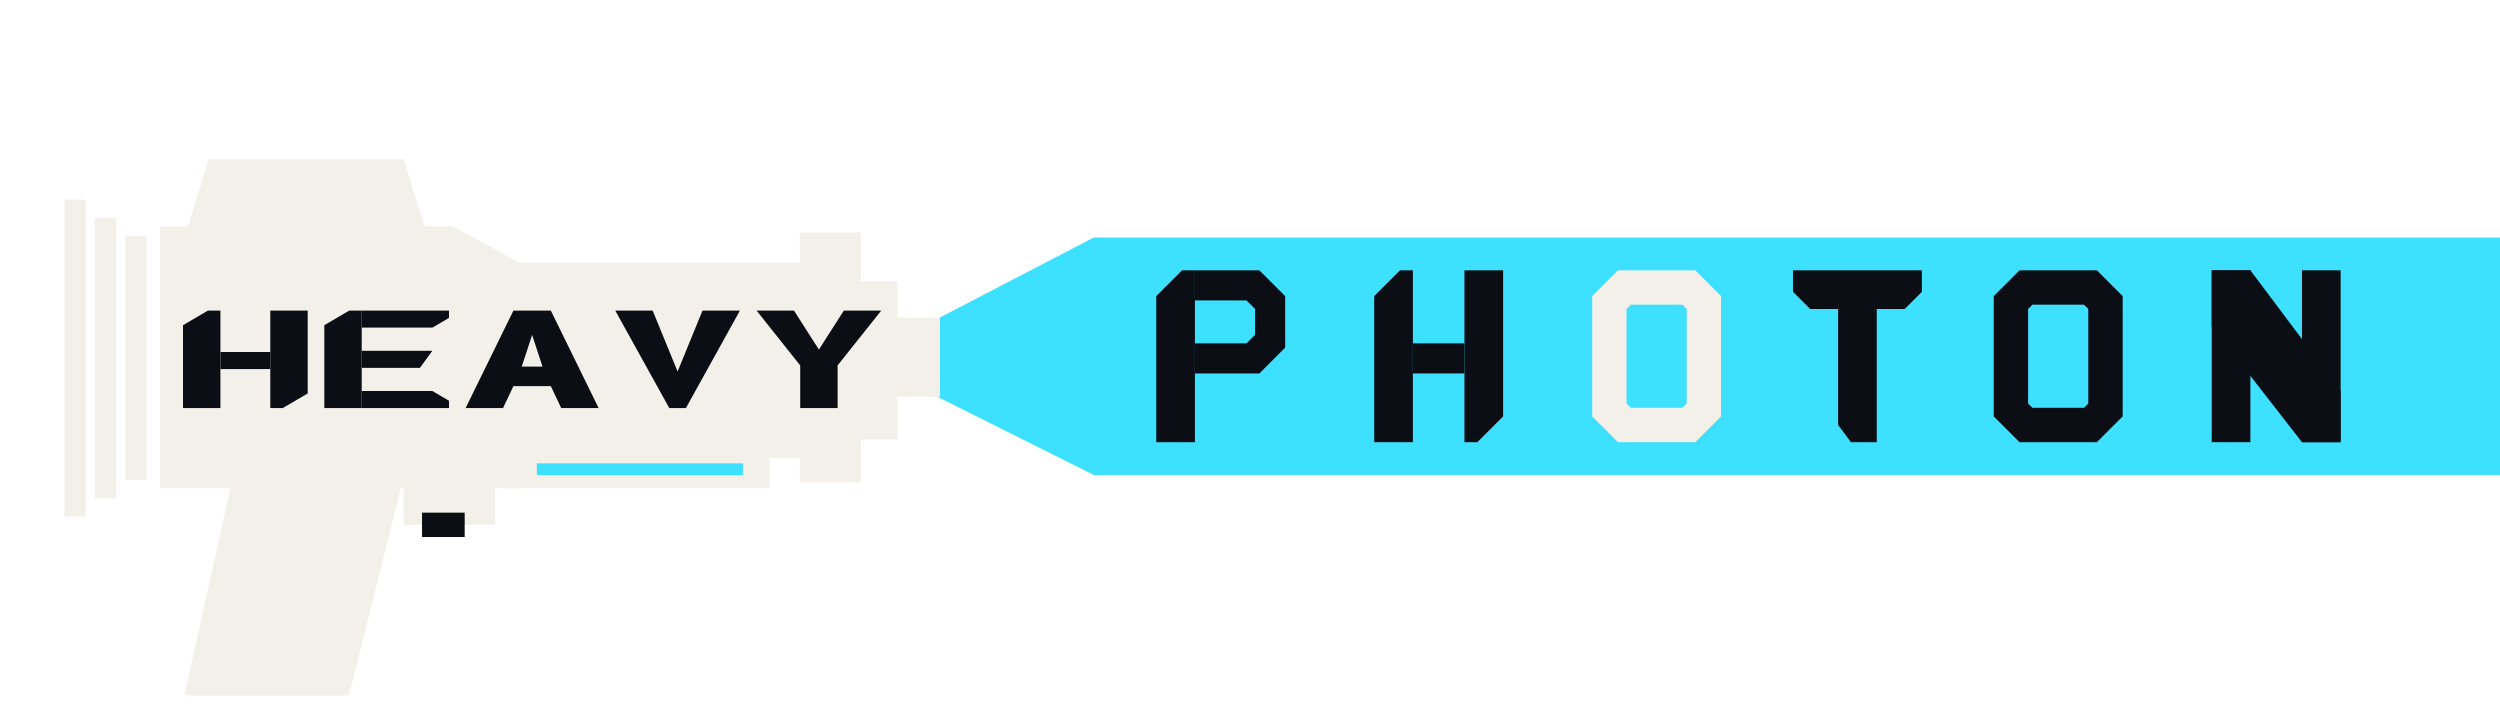
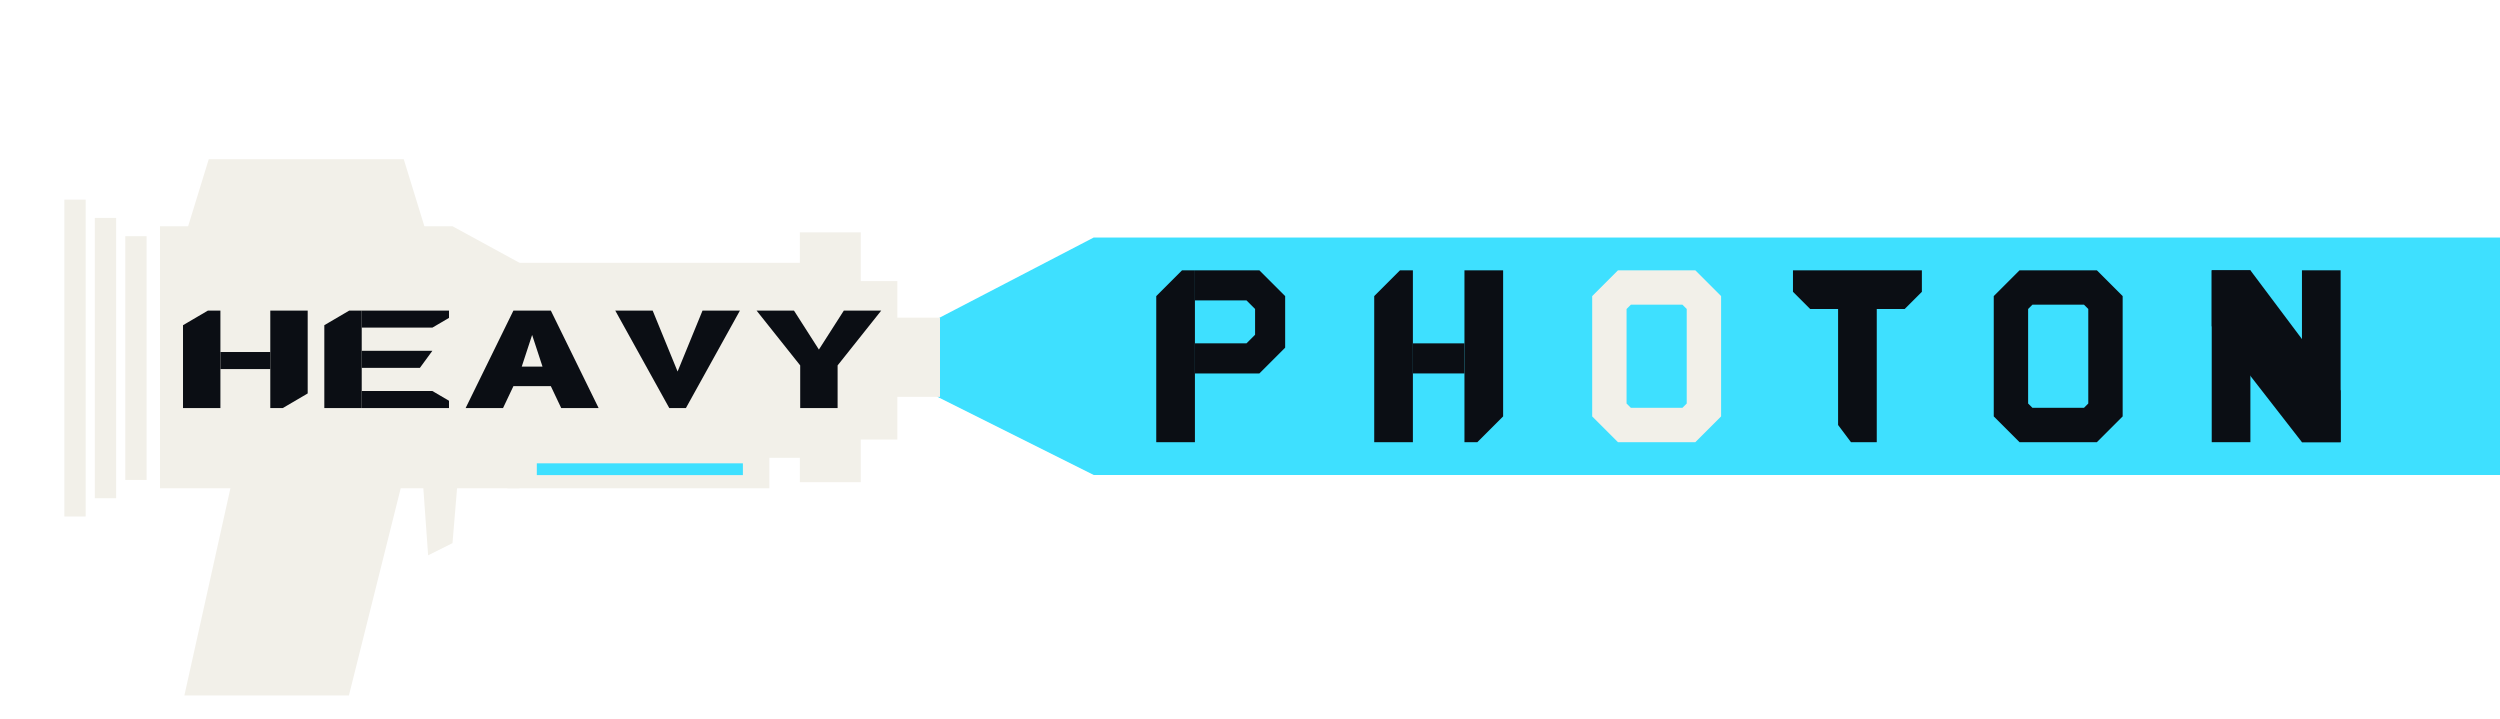
<svg xmlns="http://www.w3.org/2000/svg" viewBox="0 0 1600 460" width="1600" height="460" version="1.1" id="svg45">
  <defs id="defs45" />
  <rect width="1600" height="460" fill="#0b0e14" id="rect1" x="0" y="0" style="display:none" />
  <g id="beam">
    <path fill="#3EE0FF" d="M600,204 L700,152 L1600,152 L1600,304 L700,304 L600,254 Z" id="path1" />
  </g>
  <g id="word-photon" transform="translate(740 173) scale(1.375)">
    <g id="photon-p0" transform="translate(0.0 0)">
      <g fill="#063c50" transform="translate(5.090909,5.818182)" id="g2" style="display:none">
        <path fill-rule="evenodd" d="M 18,0 H 48 L 60,12 V 36 L 48,48 H 18 V 34 h 24 l 4,-4 V 18 L 42,14 H 18 Z" id="path2" />
        <polygon points="12,0 18,0 18,80 0,80 0,12 " id="polygon2" />
      </g>
      <g fill="#b9f4ff" transform="translate(-2.181818,-2.181818)" id="g3" style="display:none">
        <path fill-rule="evenodd" d="M 18,0 H 48 L 60,12 V 36 L 48,48 H 18 V 34 h 24 l 4,-4 V 18 L 42,14 H 18 Z" id="path3" />
        <polygon points="18,80 0,80 0,12 12,0 18,0 " id="polygon3" />
      </g>
      <g fill="#0B0E14" id="g4">
        <path fill-rule="evenodd" transform="translate(0 0)" d="M18,0 L48,0 L60,12 L60,36 L48,48 L18,48 L18,34 L42,34 L46,30 L46,18 L42,14 L18,14 Z" id="path4" />
        <polygon points="0,12 12,0 18,0 18,80 0,80" id="polygon4" />
      </g>
    </g>
    <g id="photon-h1" transform="translate(101.4545 0)">
      <g fill="#063c50" transform="translate(5.090909,5.818182)" id="g6" style="display:none">
        <rect x="18" y="34" width="24" height="14" id="rect4" />
        <polygon points="18,0 18,80 0,80 0,12 12,0 " id="polygon5" />
        <polygon points="60,68 48,80 42,80 42,0 60,0 " id="polygon6" />
      </g>
      <g fill="#b9f4ff" transform="translate(-2.181818,-2.181818)" id="g8" style="display:none">
        <rect x="18" y="34" width="24" height="14" id="rect6" />
        <polygon points="12,0 18,0 18,80 0,80 0,12 " id="polygon7" />
        <polygon points="60,0 60,68 48,80 42,80 42,0 " id="polygon8" />
      </g>
      <g fill="#0b0e14" id="g10" style="display:inline">
        <rect x="18" y="34" width="24" height="14" id="rect8" />
        <polygon points="0,12 12,0 18,0 18,80 0,80 " id="polygon9" />
        <polygon points="42,0 60,0 60,68 48,80 42,80 " id="polygon10" />
      </g>
    </g>
    <g id="photon-o2" transform="translate(202.9091 0)">
      <g fill="#063c50" transform="translate(5.090909,5.818182)" id="g11" style="display:none">
        <path fill-rule="evenodd" d="M 12,0 H 48 L 60,12 V 68 L 48,80 H 12 L 0,68 V 12 Z m 6,16 h 24 l 2,2 v 44 l -2,2 H 18 L 16,62 V 18 Z" id="path10" />
      </g>
      <g fill="#b9f4ff" transform="translate(-2.181818,-2.181818)" id="g12" style="display:none">
        <path fill-rule="evenodd" d="M 12,0 H 48 L 60,12 V 68 L 48,80 H 12 L 0,68 V 12 Z m 6,16 h 24 l 2,2 v 44 l -2,2 H 18 L 16,62 V 18 Z" id="path11" />
      </g>
      <g fill="#f2f0e9" id="g13" style="display:inline">
        <path fill-rule="evenodd" d="M 12,0 H 48 L 60,12 V 68 L 48,80 H 12 L 0,68 V 12 Z m 6,16 h 24 l 2,2 v 44 l -2,2 H 18 L 16,62 V 18 Z" id="path12" />
      </g>
    </g>
    <g id="photon-t3" transform="translate(296.3636 0)">
      <g fill="#063c50" transform="translate(5.090909,5.818182)" id="g14" style="display:none">
        <polygon points="60,10 52,18 8,18 0,10 0,0 60,0 " id="polygon13" />
        <polygon points="39,80 27,80 21,72 21,14 39,14 " id="polygon14" />
      </g>
      <g fill="#b9f4ff" transform="translate(-2.181818,-2.181818)" id="g16" style="display:none">
        <polygon points="52,18 8,18 0,10 0,0 60,0 60,10 " id="polygon15" />
        <polygon points="27,80 21,72 21,14 39,14 39,80 " id="polygon16" />
      </g>
      <g fill="#0b0e14" id="g18" style="display:inline">
        <polygon points="8,18 0,10 0,0 60,0 60,10 52,18 " id="polygon17" />
        <polygon points="21,72 21,14 39,14 39,80 27,80 " id="polygon18" />
      </g>
    </g>
    <g id="photon-o4" transform="translate(389.8182 0)">
      <g fill="#063c50" transform="translate(5.090909,5.818182)" id="g19" style="display:none">
        <path fill-rule="evenodd" d="M 12,0 H 48 L 60,12 V 68 L 48,80 H 12 L 0,68 V 12 Z m 6,16 h 24 l 2,2 v 44 l -2,2 H 18 L 16,62 V 18 Z" id="path18" />
      </g>
      <g fill="#b9f4ff" transform="translate(-2.181818,-2.181818)" id="g20" style="display:none">
        <path fill-rule="evenodd" d="M 12,0 H 48 L 60,12 V 68 L 48,80 H 12 L 0,68 V 12 Z m 6,16 h 24 l 2,2 v 44 l -2,2 H 18 L 16,62 V 18 Z" id="path19" />
      </g>
      <g fill="#0b0e14" id="g21" style="display:inline">
        <path fill-rule="evenodd" d="M 12,0 H 48 L 60,12 V 68 L 48,80 H 12 L 0,68 V 12 Z m 6,16 h 24 l 2,2 v 44 l -2,2 H 18 L 16,62 V 18 Z" id="path20" />
      </g>
    </g>
    <g id="photon-n5" transform="translate(491.2727 0)">
      <g fill="#063c50" transform="translate(5.090909,5.818182)" id="g22" style="display:none">
        <rect x="0" y="0" width="18" height="80" id="rect21" />
        <rect x="42" y="0" width="18" height="80" id="rect22" />
        <polygon points="60,56 60,80 42,80 0,26 0,0 18,0 " id="polygon22" />
      </g>
      <g fill="#b9f4ff" transform="translate(-2.181818,-2.181818)" id="g24" style="display:none">
        <rect x="0" y="0" width="18" height="80" id="rect23" />
        <rect x="42" y="0" width="18" height="80" id="rect24" />
        <polygon points="60,56 60,80 42,80 0,26 0,0 18,0 " id="polygon24" />
      </g>
      <g fill="#0b0e14" id="g26" style="display:inline">
        <rect x="0" y="0" width="18" height="80" id="rect25" />
        <rect x="42" y="0" width="18" height="80" id="rect26" />
        <polygon points="60,80 42,80 0,26 0,0 18,0 60,56 " id="polygon26" />
      </g>
    </g>
  </g>
  <g id="gun" transform="translate(40 20) scale(1.95)">
    <g id="grip">
      <g fill="#F2F0E9" id="g30">
        <path d="M56,146 L112,146 L94,218 L40,218 Z" id="path29" />
      </g>
    </g>
    <g id="body">
      <g fill="#F2F0E9" id="g31">
        <path d="M32,64 L128,64 L150,76 L150,150 L32,150 Z" id="path30" />
      </g>
    </g>
    <g id="sight">
      <g fill="#F2F0E9" id="g33">
        <path d="M48,42 L112,42 L120,68 L40,68 Z" id="path32" />
      </g>
    </g>
    <g id="trigger">
      <g fill="#F2F0E9" id="g34">
-         <rect x="112" y="146" width="30" height="16" id="rect33" />
+         <path d="M118,144 L130,144 L128,168 L120,172 Z" id="rect33" />
      </g>
-       <rect x="118" y="158" width="14" height="8" fill="#0B0E14" id="rect34" />
    </g>
    <g id="barrel">
      <g fill="#F2F0E9" id="g35">
        <path d="M146,76 L246,76 L246,140 L146,140 Z" id="path34" />
      </g>
    </g>
    <g id="muzzle">
      <g fill="#F2F0E9" id="g36">
        <path d="M242,66 L262,66 L262,82 L274,82 L274,134 L262,134 L262,148 L242,148 Z" id="path35" />
      </g>
    </g>
    <g id="tip">
      <g fill="#F2F0E9" id="g37">
        <rect x="270" y="94" width="18" height="26" id="rect36" />
      </g>
    </g>
  </g>
  <g id="shelf" transform="matrix(1.95,0,0,1.95,40,20)">
    <g fill="#F2F0E9" id="g32">
      <path d="M146,128 L232,128 L232,150 L146,150 Z" id="path31" />
    </g>
    <rect x="155.674" y="141.81" width="67.632" height="3.863" fill="#3ee0ff" id="rect32" style="stroke-width:0.586" />
  </g>
  <g id="fin-1" transform="matrix(1.95,0,0,1.95,37.28036,-0.9412393)">
    <g fill="#f2f0e9" id="g27">
      <rect x="2" y="66" width="7" height="104" id="rect27" />
    </g>
  </g>
  <g id="fin-2" transform="matrix(1.95,0,0,1.95,37.28036,-0.9412393)">
    <g fill="#f2f0e9" id="g28">
      <rect x="12" y="72" width="7" height="92" id="rect28" />
    </g>
  </g>
  <g id="fin-3" transform="matrix(1.95,0,0,1.95,37.28036,-0.9412393)">
    <g fill="#f2f0e9" id="g29">
      <rect x="22" y="78" width="7" height="80" id="rect29" />
    </g>
  </g>
  <g id="word-heavy" fill="#0b0e14" transform="matrix(1.329981,0,0,0.78,117.1231,198.7644)">
    <g id="heavy-h0">
      <g id="g38">
        <rect x="18" y="34" width="24" height="14" id="rect37" />
        <polygon points="18,80 0,80 0,12 12,0 18,0 " id="polygon37" />
        <polygon points="48,80 42,80 42,0 60,0 60,68 " id="polygon38" />
      </g>
    </g>
    <g id="heavy-e1" transform="translate(68)">
      <g id="g42">
        <polygon points="18,80 0,80 0,12 12,0 18,0 " id="polygon39" />
        <polygon points="52,14 18,14 18,0 60,0 60,6 " id="polygon40" />
        <polygon points="18,47 18,33 52,33 46,47 " id="polygon41" />
        <polygon points="60,80 18,80 18,66 52,66 60,74 " id="polygon42" />
      </g>
    </g>
    <g id="heavy-a2" transform="translate(136)">
      <g id="g43">
        <path fill-rule="evenodd" d="M 23,0 H 41 L 64,80 H 46 L 41,62 H 23 L 18,80 H 0 Z m 9,20 5,26 H 27 Z" id="path42" />
      </g>
    </g>
    <g id="heavy-v3" transform="translate(208)">
      <g id="g44">
        <polygon points="42,0 60,0 34,80 26,80 0,0 18,0 30,50 " id="polygon43" />
      </g>
    </g>
    <g id="heavy-y4" transform="translate(276)">
      <g id="g45">
        <polygon points="42,0 60,0 39,45 39,80 21,80 21,45 0,0 18,0 30,32 " id="polygon44" />
      </g>
    </g>
  </g>
</svg>
